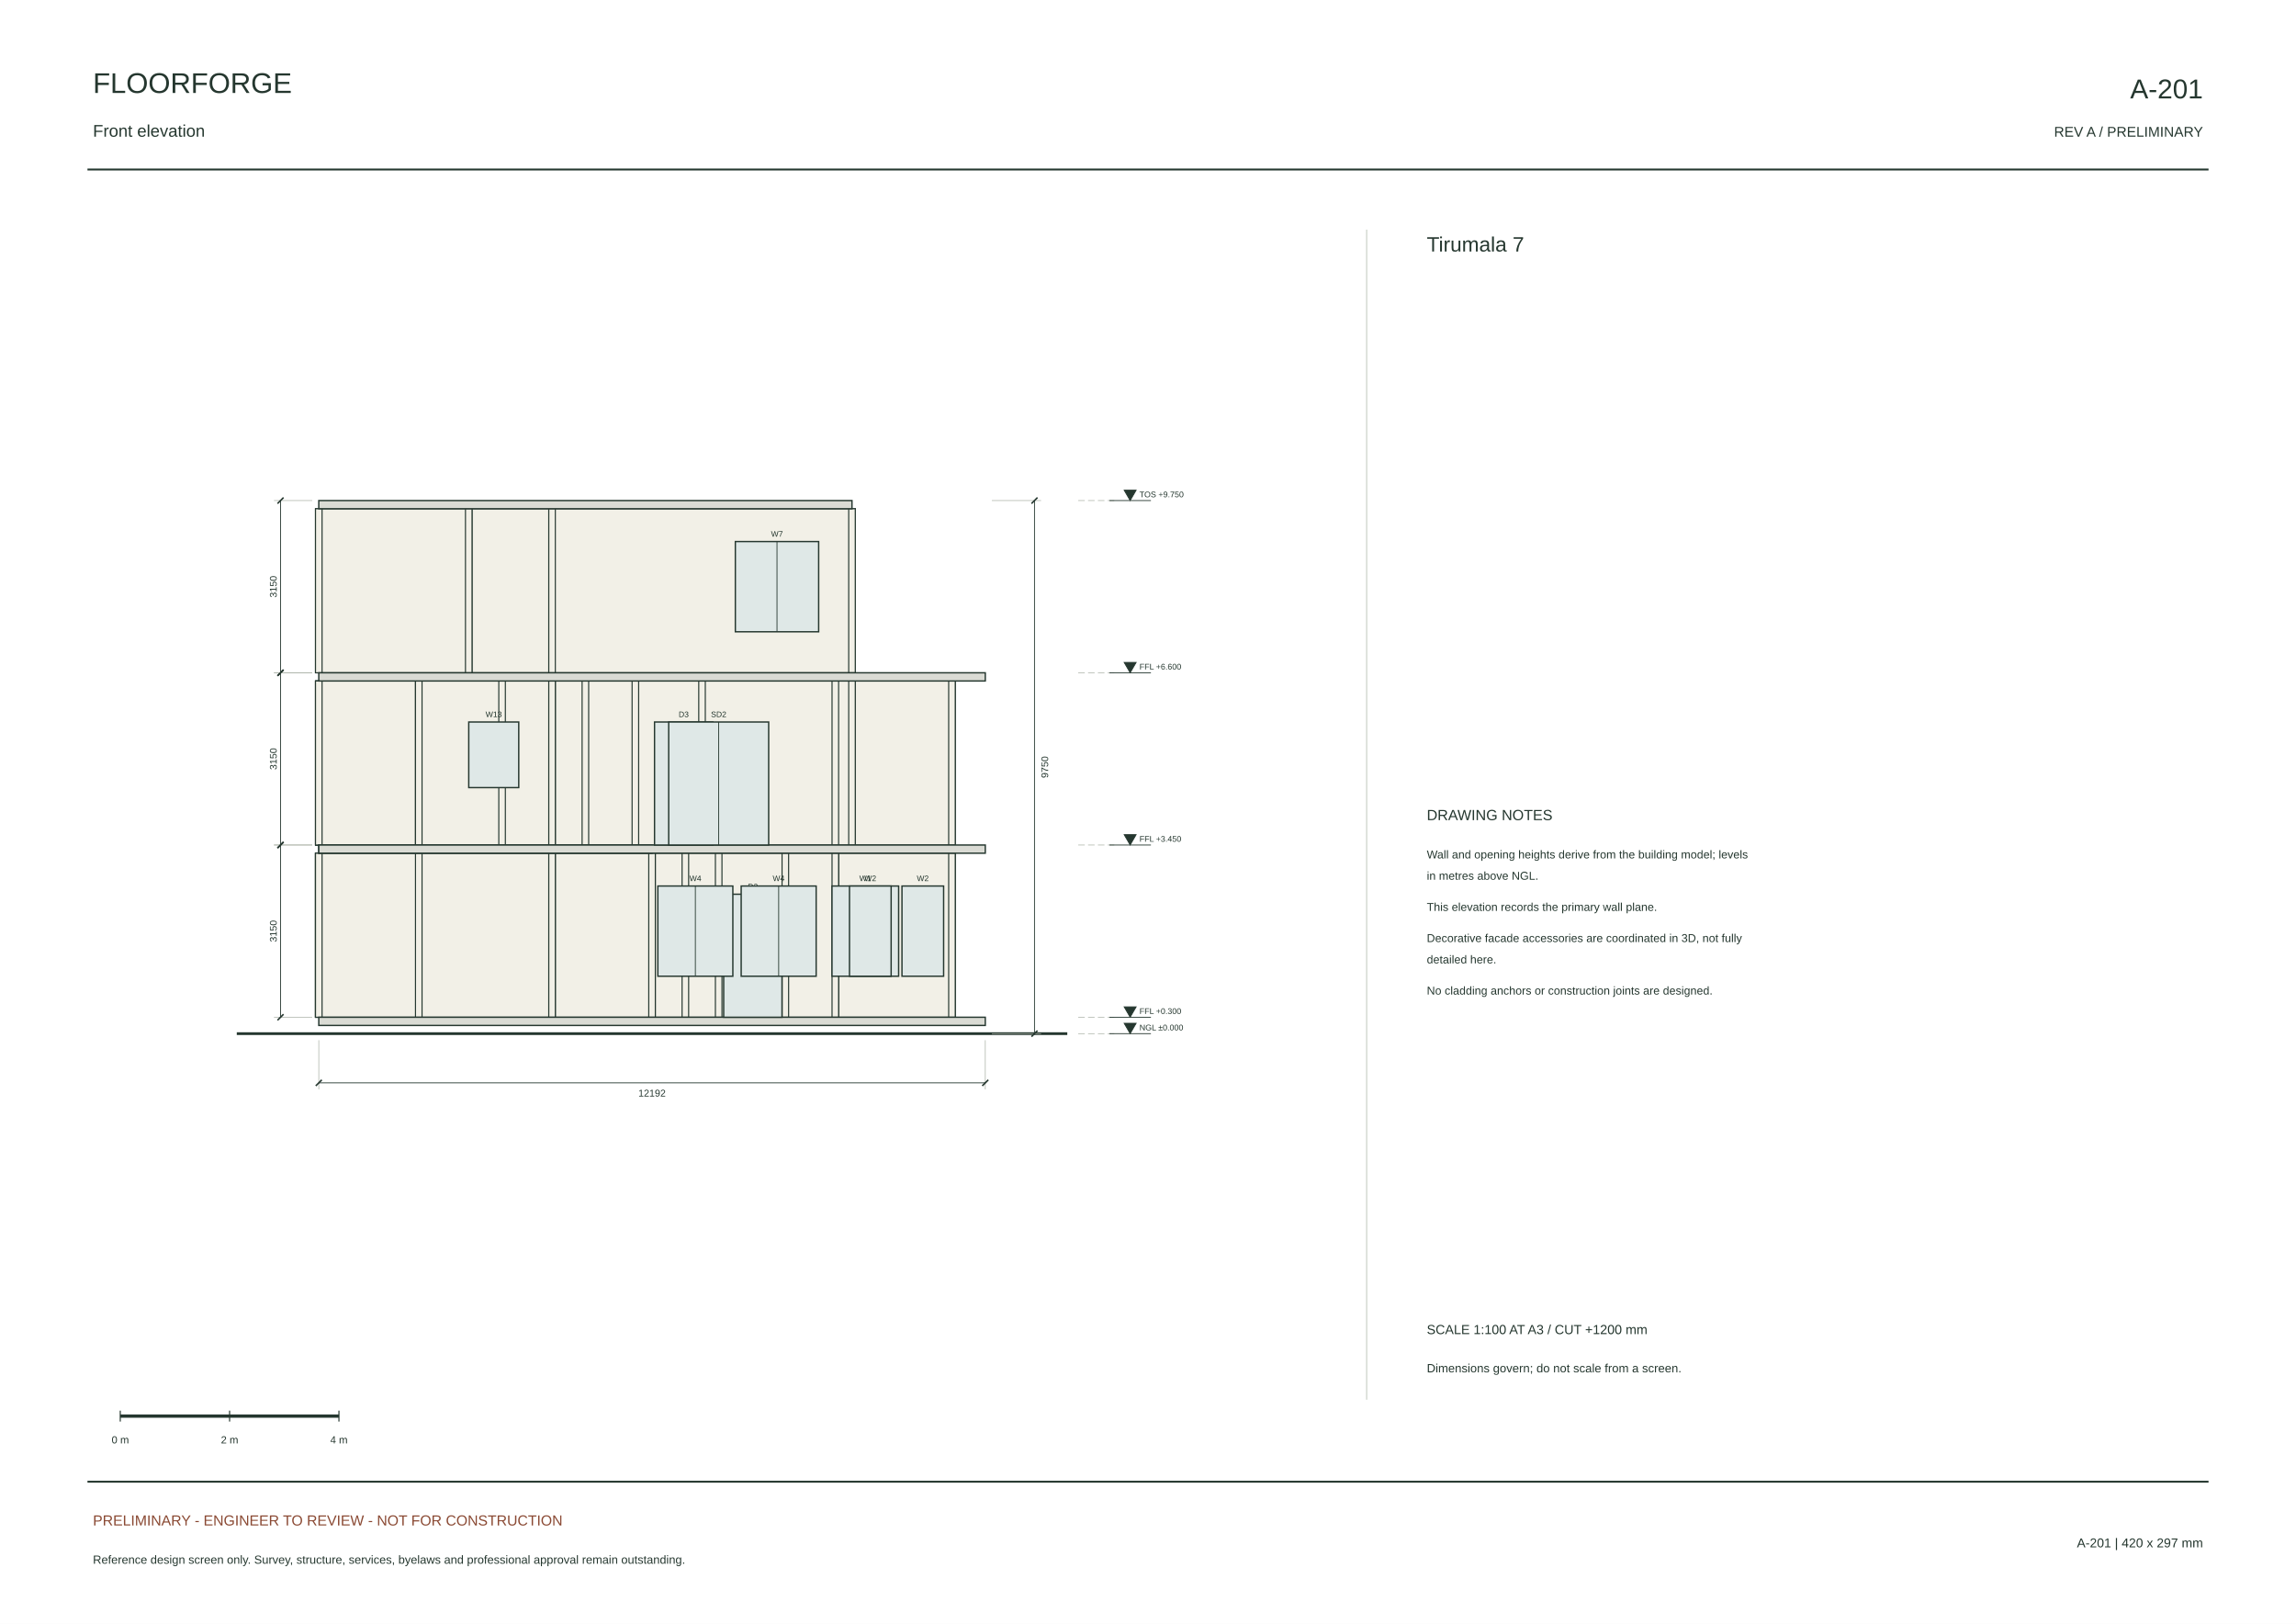
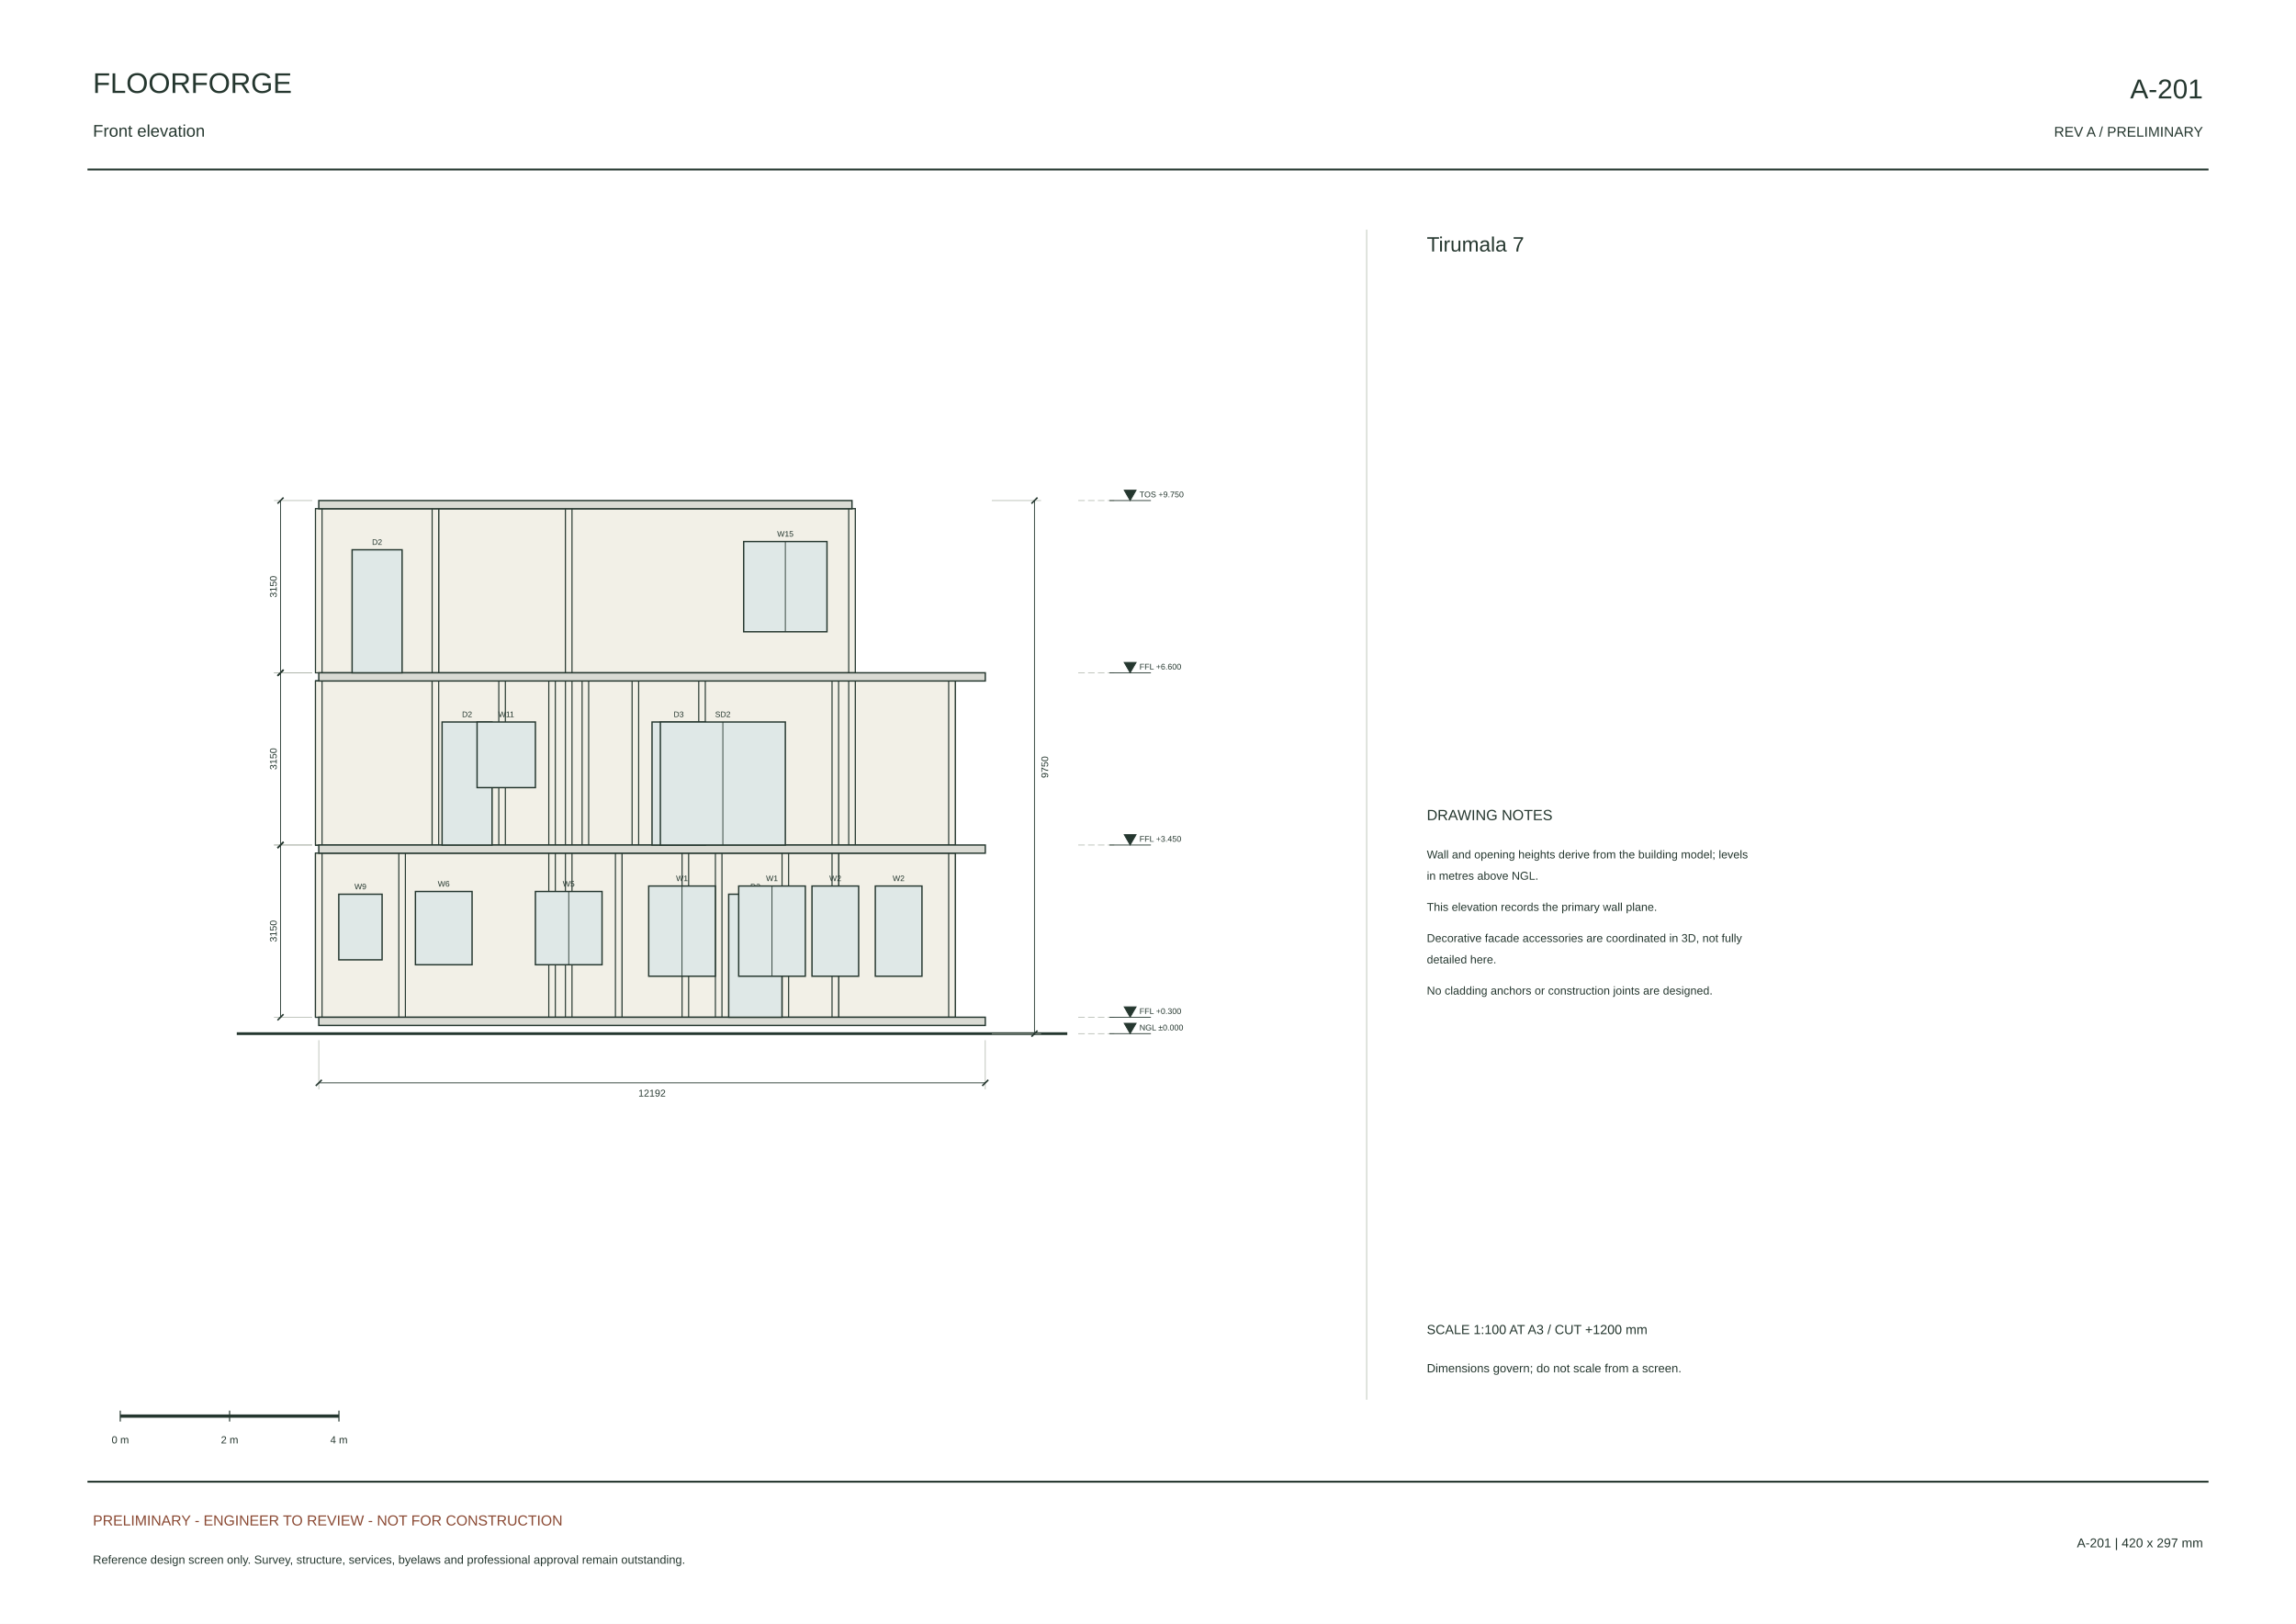
<svg xmlns="http://www.w3.org/2000/svg" width="420mm" height="297mm" viewBox="0 0 420 297">
  <rect width="420" height="297" fill="white" />
  <g font-family="Arial,Helvetica,sans-serif">
    <path d="M 16 31 H 404 M 16 271 H 404" stroke="#25372f" stroke-width=".35" />
    <text x="17" y="17" fill="#25372f" font-size="5.2" text-anchor="start">FLOORFORGE</text>
    <text x="17" y="25" fill="#25372f" font-size="3.1" text-anchor="start">Front elevation</text>
    <text x="403" y="18" fill="#25372f" font-size="5" text-anchor="end">A-201</text>
    <text x="403" y="25" fill="#25372f" font-size="2.6" text-anchor="end">REV A / PRELIMINARY</text>
-     <polygon points="57.715,186.05 174.739,186.05 174.739,156.05 57.715,156.05" fill="#f2f0e7" stroke="#25372f" stroke-width="0.2" />
+     <polygon points="100.387,186.05 174.739,186.05 174.739,156.05 100.387,156.05" fill="#f2f0e7" stroke="#25372f" stroke-width="0.2" />
    <polygon points="57.715,186.05 101.587,186.05 101.587,156.05 57.715,156.05" fill="#f2f0e7" stroke="#25372f" stroke-width="0.2" />
    <polygon points="124.771,186.05 144.259,186.05 144.259,156.05 124.771,156.05" fill="#f2f0e7" stroke="#25372f" stroke-width="0.2" />
    <polygon points="100.387,186.05 125.971,186.05 125.971,156.05 100.387,156.05" fill="#f2f0e7" stroke="#25372f" stroke-width="0.2" />
    <polygon points="130.867,186.05 174.739,186.05 174.739,156.05 130.867,156.05" fill="#f2f0e7" stroke="#25372f" stroke-width="0.2" />
    <polygon points="57.715,186.05 101.587,186.05 101.587,156.05 57.715,156.05" fill="#f2f0e7" stroke="#25372f" stroke-width="0.2" />
    <polygon points="130.867,186.05 174.739,186.05 174.739,156.05 130.867,156.05" fill="#f2f0e7" stroke="#25372f" stroke-width="0.2" />
-     <polygon points="100.387,186.05 153.403,186.05 153.403,156.05 100.387,156.05" fill="#f2f0e7" stroke="#25372f" stroke-width="0.2" />
-     <polygon points="57.715,186.05 77.203,186.05 77.203,156.05 57.715,156.05" fill="#f2f0e7" stroke="#25372f" stroke-width="0.2" />
-     <polygon points="100.387,186.05 153.403,186.05 153.403,156.05 100.387,156.05" fill="#f2f0e7" stroke="#25372f" stroke-width="0.2" />
-     <polygon points="57.715,186.05 77.203,186.05 77.203,156.05 57.715,156.05" fill="#f2f0e7" stroke="#25372f" stroke-width="0.2" />
-     <polygon points="57.715,186.05 119.875,186.05 119.875,156.05 57.715,156.05" fill="#f2f0e7" stroke="#25372f" stroke-width="0.2" />
+     <polygon points="103.435,186.05 153.403,186.05 153.403,156.05 103.435,156.05" fill="#f2f0e7" stroke="#25372f" stroke-width="0.2" />
+     <polygon points="57.715,186.05 74.155,186.05 74.155,156.05 57.715,156.05" fill="#f2f0e7" stroke="#25372f" stroke-width="0.2" />
+     <polygon points="103.435,186.05 153.403,186.05 153.403,156.05 103.435,156.05" fill="#f2f0e7" stroke="#25372f" stroke-width="0.2" />
+     <polygon points="57.715,186.05 74.155,186.05 74.155,156.05 57.715,156.05" fill="#f2f0e7" stroke="#25372f" stroke-width="0.2" />
+     <polygon points="57.715,186.05 113.779,186.05 113.779,156.05 57.715,156.05" fill="#f2f0e7" stroke="#25372f" stroke-width="0.2" />
    <polygon points="173.539,186.05 174.739,186.05 174.739,156.05 173.539,156.05" fill="#f2f0e7" stroke="#25372f" stroke-width="0.2" />
    <polygon points="152.203,186.05 153.403,186.05 153.403,156.05 152.203,156.05" fill="#f2f0e7" stroke="#25372f" stroke-width="0.2" />
    <polygon points="143.059,186.05 144.259,186.05 144.259,156.05 143.059,156.05" fill="#f2f0e7" stroke="#25372f" stroke-width="0.2" />
    <polygon points="130.867,186.05 132.067,186.05 132.067,156.05 130.867,156.05" fill="#f2f0e7" stroke="#25372f" stroke-width="0.2" />
    <polygon points="124.771,186.05 125.971,186.05 125.971,156.05 124.771,156.05" fill="#f2f0e7" stroke="#25372f" stroke-width="0.2" />
-     <polygon points="118.675,186.05 119.875,186.05 119.875,156.05 118.675,156.05" fill="#f2f0e7" stroke="#25372f" stroke-width="0.2" />
+     <polygon points="112.579,186.05 113.779,186.05 113.779,156.05 112.579,156.05" fill="#f2f0e7" stroke="#25372f" stroke-width="0.2" />
+     <polygon points="103.435,186.05 104.635,186.05 104.635,156.05 103.435,156.05" fill="#f2f0e7" stroke="#25372f" stroke-width="0.2" />
    <polygon points="100.387,186.05 101.587,186.05 101.587,156.05 100.387,156.05" fill="#f2f0e7" stroke="#25372f" stroke-width="0.2" />
-     <polygon points="100.387,186.05 101.587,186.05 101.587,156.05 100.387,156.05" fill="#f2f0e7" stroke="#25372f" stroke-width="0.2" />
-     <polygon points="76.003,186.05 77.203,186.05 77.203,156.05 76.003,156.05" fill="#f2f0e7" stroke="#25372f" stroke-width="0.2" />
+     <polygon points="72.955,186.05 74.155,186.05 74.155,156.05 72.955,156.05" fill="#f2f0e7" stroke="#25372f" stroke-width="0.2" />
    <polygon points="57.715,186.05 58.915,186.05 58.915,156.05 57.715,156.05" fill="#f2f0e7" stroke="#25372f" stroke-width="0.2" />
    <polygon points="100.387,154.55 174.739,154.55 174.739,124.55 100.387,124.55" fill="#f2f0e7" stroke="#25372f" stroke-width="0.2" />
-     <polygon points="57.715,154.55 101.587,154.55 101.587,124.55 57.715,124.55" fill="#f2f0e7" stroke="#25372f" stroke-width="0.2" />
-     <polygon points="100.387,154.55 129.019,154.55 129.019,124.55 100.387,124.55" fill="#f2f0e7" stroke="#25372f" stroke-width="0.2" />
+     <polygon points="57.715,154.55 92.443,154.55 92.443,124.55 57.715,124.55" fill="#f2f0e7" stroke="#25372f" stroke-width="0.2" />
+     <polygon points="91.243,154.55 129.019,154.55 129.019,124.55 91.243,124.55" fill="#f2f0e7" stroke="#25372f" stroke-width="0.2" />
    <polygon points="106.483,154.55 129.019,154.55 129.019,124.55 106.483,124.55" fill="#f2f0e7" stroke="#25372f" stroke-width="0.2" />
    <polygon points="57.715,154.55 92.443,154.55 92.443,124.55 57.715,124.55" fill="#f2f0e7" stroke="#25372f" stroke-width="0.2" />
    <polygon points="127.819,154.55 174.739,154.55 174.739,124.55 127.819,124.55" fill="#f2f0e7" stroke="#25372f" stroke-width="0.2" />
    <polygon points="115.627,154.55 156.451,154.55 156.451,124.55 115.627,124.55" fill="#f2f0e7" stroke="#25372f" stroke-width="0.2" />
-     <polygon points="57.715,154.55 101.587,154.55 101.587,124.55 57.715,124.55" fill="#f2f0e7" stroke="#25372f" stroke-width="0.2" />
-     <polygon points="76.003,154.55 156.451,154.55 156.451,124.55 76.003,124.55" fill="#f2f0e7" stroke="#25372f" stroke-width="0.2" />
+     <polygon points="57.715,154.55 80.251,154.55 80.251,124.55 57.715,124.55" fill="#f2f0e7" stroke="#25372f" stroke-width="0.2" />
+     <polygon points="79.051,154.55 104.635,154.55 104.635,124.55 79.051,124.55" fill="#f2f0e7" stroke="#25372f" stroke-width="0.2" />
+     <polygon points="79.051,154.55 156.451,154.55 156.451,124.55 79.051,124.55" fill="#f2f0e7" stroke="#25372f" stroke-width="0.2" />
    <polygon points="173.539,154.55 174.739,154.55 174.739,124.55 173.539,124.55" fill="#f2f0e7" stroke="#25372f" stroke-width="0.2" />
    <polygon points="155.251,154.55 156.451,154.55 156.451,124.55 155.251,124.55" fill="#f2f0e7" stroke="#25372f" stroke-width="0.2" />
    <polygon points="152.203,154.55 153.403,154.55 153.403,124.55 152.203,124.55" fill="#f2f0e7" stroke="#25372f" stroke-width="0.2" />
    <polygon points="127.819,154.55 129.019,154.55 129.019,124.55 127.819,124.55" fill="#f2f0e7" stroke="#25372f" stroke-width="0.2" />
    <polygon points="115.627,154.55 116.827,154.55 116.827,124.55 115.627,124.55" fill="#f2f0e7" stroke="#25372f" stroke-width="0.2" />
    <polygon points="106.483,154.55 107.683,154.55 107.683,124.55 106.483,124.55" fill="#f2f0e7" stroke="#25372f" stroke-width="0.2" />
-     <polygon points="100.387,154.55 101.587,154.55 101.587,124.55 100.387,124.55" fill="#f2f0e7" stroke="#25372f" stroke-width="0.2" />
+     <polygon points="103.435,154.55 104.635,154.55 104.635,124.55 103.435,124.55" fill="#f2f0e7" stroke="#25372f" stroke-width="0.2" />
    <polygon points="100.387,154.55 101.587,154.55 101.587,124.55 100.387,124.55" fill="#f2f0e7" stroke="#25372f" stroke-width="0.2" />
    <polygon points="91.243,154.55 92.443,154.55 92.443,124.55 91.243,124.55" fill="#f2f0e7" stroke="#25372f" stroke-width="0.2" />
-     <polygon points="76.003,154.55 77.203,154.55 77.203,124.55 76.003,124.55" fill="#f2f0e7" stroke="#25372f" stroke-width="0.2" />
+     <polygon points="79.051,154.55 80.251,154.55 80.251,124.55 79.051,124.55" fill="#f2f0e7" stroke="#25372f" stroke-width="0.2" />
    <polygon points="57.715,154.55 58.915,154.55 58.915,124.55 57.715,124.55" fill="#f2f0e7" stroke="#25372f" stroke-width="0.2" />
-     <polygon points="100.387,123.05 156.451,123.05 156.451,93.05 100.387,93.05" fill="#f2f0e7" stroke="#25372f" stroke-width="0.2" />
-     <polygon points="57.715,123.05 101.587,123.05 101.587,93.05 57.715,93.05" fill="#f2f0e7" stroke="#25372f" stroke-width="0.2" />
-     <polygon points="85.147,123.05 101.587,123.05 101.587,93.05 85.147,93.05" fill="#f2f0e7" stroke="#25372f" stroke-width="0.2" />
-     <polygon points="100.387,123.05 156.451,123.05 156.451,93.05 100.387,93.05" fill="#f2f0e7" stroke="#25372f" stroke-width="0.2" />
-     <polygon points="57.715,123.05 86.347,123.05 86.347,93.05 57.715,93.05" fill="#f2f0e7" stroke="#25372f" stroke-width="0.2" />
+     <polygon points="103.435,123.05 156.451,123.05 156.451,93.05 103.435,93.05" fill="#f2f0e7" stroke="#25372f" stroke-width="0.2" />
+     <polygon points="57.715,123.05 104.635,123.05 104.635,93.05 57.715,93.05" fill="#f2f0e7" stroke="#25372f" stroke-width="0.2" />
+     <polygon points="79.051,123.05 104.635,123.05 104.635,93.05 79.051,93.05" fill="#f2f0e7" stroke="#25372f" stroke-width="0.2" />
+     <polygon points="103.435,123.05 156.451,123.05 156.451,93.05 103.435,93.05" fill="#f2f0e7" stroke="#25372f" stroke-width="0.2" />
+     <polygon points="57.715,123.05 80.251,123.05 80.251,93.05 57.715,93.05" fill="#f2f0e7" stroke="#25372f" stroke-width="0.2" />
    <polygon points="155.251,123.05 156.451,123.05 156.451,93.05 155.251,93.05" fill="#f2f0e7" stroke="#25372f" stroke-width="0.2" />
-     <polygon points="100.387,123.05 101.587,123.05 101.587,93.05 100.387,93.05" fill="#f2f0e7" stroke="#25372f" stroke-width="0.2" />
-     <polygon points="85.147,123.05 86.347,123.05 86.347,93.05 85.147,93.05" fill="#f2f0e7" stroke="#25372f" stroke-width="0.2" />
+     <polygon points="103.435,123.05 104.635,123.05 104.635,93.05 103.435,93.05" fill="#f2f0e7" stroke="#25372f" stroke-width="0.2" />
+     <polygon points="79.051,123.05 80.251,123.05 80.251,93.05 79.051,93.05" fill="#f2f0e7" stroke="#25372f" stroke-width="0.2" />
    <polygon points="57.715,123.05 58.915,123.05 58.915,93.05 57.715,93.05" fill="#f2f0e7" stroke="#25372f" stroke-width="0.2" />
    <polygon points="58.315,187.55 180.235,187.55 180.235,186.05 58.315,186.05" fill="#dadbd4" stroke="#25372f" stroke-width="0.25" />
-     <polygon points="58.315,156.05 119.275,156.05 119.275,154.55 58.315,154.55" fill="#dadbd4" stroke="#25372f" stroke-width="0.25" />
    <polygon points="58.315,156.05 180.235,156.05 180.235,154.55 58.315,154.55" fill="#dadbd4" stroke="#25372f" stroke-width="0.25" />
    <polygon points="58.315,124.55 180.235,124.55 180.235,123.05 58.315,123.05" fill="#dadbd4" stroke="#25372f" stroke-width="0.25" />
    <polygon points="58.315,93.05 155.851,93.05 155.851,91.55 58.315,91.55" fill="#dadbd4" stroke="#25372f" stroke-width="0.25" />
    <path d="M 43.315 189.05 L 195.235 189.05" fill="none" stroke="#25372f" stroke-width="0.5" />
-     <polygon points="132.381,186.05 143.049,186.05 143.049,163.55 132.381,163.55" fill="#dfe8e7" stroke="#25372f" stroke-width="0.25" />
-     <text x="137.715" y="162.65" fill="#25372f" font-size="1.45" text-anchor="middle">D3</text>
-     <polygon points="152.193,178.55 164.385,178.55 164.385,162.05 152.193,162.05" fill="#dfe8e7" stroke="#25372f" stroke-width="0.25" />
-     <path d="M 158.289 178.55 L 158.289 162.05" fill="none" stroke="#25372f" stroke-width="0.15" />
-     <text x="158.289" y="161.15" fill="#25372f" font-size="1.45" text-anchor="middle">W1</text>
-     <polygon points="164.995,178.55 172.615,178.55 172.615,162.05 164.995,162.05" fill="#dfe8e7" stroke="#25372f" stroke-width="0.25" />
-     <text x="168.805" y="161.15" fill="#25372f" font-size="1.45" text-anchor="middle">W2</text>
-     <polygon points="155.394,178.55 163.014,178.55 163.014,162.05 155.394,162.05" fill="#dfe8e7" stroke="#25372f" stroke-width="0.25" />
-     <text x="159.204" y="161.15" fill="#25372f" font-size="1.45" text-anchor="middle">W2</text>
-     <polygon points="135.582,178.55 149.298,178.55 149.298,162.05 135.582,162.05" fill="#dfe8e7" stroke="#25372f" stroke-width="0.25" />
-     <path d="M 142.44 178.55 L 142.44 162.05" fill="none" stroke="#25372f" stroke-width="0.15" />
-     <text x="142.44" y="161.15" fill="#25372f" font-size="1.45" text-anchor="middle">W4</text>
-     <polygon points="120.342,178.55 134.058,178.55 134.058,162.05 120.342,162.05" fill="#dfe8e7" stroke="#25372f" stroke-width="0.25" />
-     <path d="M 127.2 178.55 L 127.2 162.05" fill="none" stroke="#25372f" stroke-width="0.15" />
-     <text x="127.2" y="161.15" fill="#25372f" font-size="1.45" text-anchor="middle">W4</text>
-     <polygon points="119.732,154.55 130.4,154.55 130.4,132.05 119.732,132.05" fill="#dfe8e7" stroke="#25372f" stroke-width="0.25" />
-     <text x="125.066" y="131.15" fill="#25372f" font-size="1.45" text-anchor="middle">D3</text>
-     <polygon points="122.323,154.55 140.611,154.55 140.611,132.05 122.323,132.05" fill="#dfe8e7" stroke="#25372f" stroke-width="0.25" />
-     <path d="M 131.467 154.55 L 131.467 132.05" fill="none" stroke="#25372f" stroke-width="0.15" />
-     <text x="131.467" y="131.15" fill="#25372f" font-size="1.45" text-anchor="middle">SD2</text>
-     <polygon points="85.747,144.05 94.891,144.05 94.891,132.05 85.747,132.05" fill="#dfe8e7" stroke="#25372f" stroke-width="0.25" />
-     <text x="90.319" y="131.15" fill="#25372f" font-size="1.45" text-anchor="middle">W13</text>
-     <polygon points="134.515,115.55 149.755,115.55 149.755,99.05 134.515,99.05" fill="#dfe8e7" stroke="#25372f" stroke-width="0.25" />
-     <path d="M 142.135 115.55 L 142.135 99.05" fill="none" stroke="#25372f" stroke-width="0.15" />
-     <text x="142.135" y="98.15" fill="#25372f" font-size="1.45" text-anchor="middle">W7</text>
+     <polygon points="133.296,186.05 143.049,186.05 143.049,163.55 133.296,163.55" fill="#dfe8e7" stroke="#25372f" stroke-width="0.25" />
+     <text x="138.173" y="162.65" fill="#25372f" font-size="1.45" text-anchor="middle">D3</text>
+     <polygon points="160.118,178.55 168.653,178.55 168.653,162.05 160.118,162.05" fill="#dfe8e7" stroke="#25372f" stroke-width="0.25" />
+     <text x="164.385" y="161.15" fill="#25372f" font-size="1.45" text-anchor="middle">W2</text>
+     <polygon points="148.536,178.55 157.07,178.55 157.07,162.05 148.536,162.05" fill="#dfe8e7" stroke="#25372f" stroke-width="0.25" />
+     <text x="152.803" y="161.15" fill="#25372f" font-size="1.45" text-anchor="middle">W2</text>
+     <polygon points="135.125,178.55 147.317,178.55 147.317,162.05 135.125,162.05" fill="#dfe8e7" stroke="#25372f" stroke-width="0.25" />
+     <path d="M 141.221 178.55 L 141.221 162.05" fill="none" stroke="#25372f" stroke-width="0.15" />
+     <text x="141.221" y="161.15" fill="#25372f" font-size="1.45" text-anchor="middle">W1</text>
+     <polygon points="118.665,178.55 130.857,178.55 130.857,162.05 118.665,162.05" fill="#dfe8e7" stroke="#25372f" stroke-width="0.25" />
+     <path d="M 124.761 178.55 L 124.761 162.05" fill="none" stroke="#25372f" stroke-width="0.15" />
+     <text x="124.761" y="161.15" fill="#25372f" font-size="1.45" text-anchor="middle">W1</text>
+     <polygon points="97.939,176.45 110.131,176.45 110.131,163.05 97.939,163.05" fill="#dfe8e7" stroke="#25372f" stroke-width="0.25" />
+     <path d="M 104.035 176.45 L 104.035 163.05" fill="none" stroke="#25372f" stroke-width="0.15" />
+     <text x="104.035" y="162.15" fill="#25372f" font-size="1.45" text-anchor="middle">W5</text>
+     <polygon points="75.993,176.45 86.357,176.45 86.357,163.05 75.993,163.05" fill="#dfe8e7" stroke="#25372f" stroke-width="0.25" />
+     <text x="81.175" y="162.15" fill="#25372f" font-size="1.45" text-anchor="middle">W6</text>
+     <polygon points="61.973,175.55 69.897,175.55 69.897,163.55 61.973,163.55" fill="#dfe8e7" stroke="#25372f" stroke-width="0.25" />
+     <text x="65.935" y="162.65" fill="#25372f" font-size="1.45" text-anchor="middle">W9</text>
+     <polygon points="119.275,154.55 129.029,154.55 129.029,132.05 119.275,132.05" fill="#dfe8e7" stroke="#25372f" stroke-width="0.25" />
+     <text x="124.152" y="131.15" fill="#25372f" font-size="1.45" text-anchor="middle">D3</text>
+     <polygon points="120.799,154.55 143.659,154.55 143.659,132.05 120.799,132.05" fill="#dfe8e7" stroke="#25372f" stroke-width="0.25" />
+     <path d="M 132.229 154.55 L 132.229 132.05" fill="none" stroke="#25372f" stroke-width="0.15" />
+     <text x="132.229" y="131.15" fill="#25372f" font-size="1.45" text-anchor="middle">SD2</text>
+     <polygon points="80.87,154.55 90.014,154.55 90.014,132.05 80.87,132.05" fill="#dfe8e7" stroke="#25372f" stroke-width="0.25" />
+     <text x="85.442" y="131.15" fill="#25372f" font-size="1.45" text-anchor="middle">D2</text>
+     <polygon points="87.271,144.05 97.939,144.05 97.939,132.05 87.271,132.05" fill="#dfe8e7" stroke="#25372f" stroke-width="0.25" />
+     <text x="92.605" y="131.15" fill="#25372f" font-size="1.45" text-anchor="middle">W11</text>
+     <polygon points="64.411,123.05 73.555,123.05 73.555,100.55 64.411,100.55" fill="#dfe8e7" stroke="#25372f" stroke-width="0.25" />
+     <text x="68.983" y="99.65" fill="#25372f" font-size="1.45" text-anchor="middle">D2</text>
+     <polygon points="136.039,115.55 151.279,115.55 151.279,99.05 136.039,99.05" fill="#dfe8e7" stroke="#25372f" stroke-width="0.25" />
+     <path d="M 143.659 115.55 L 143.659 99.05" fill="none" stroke="#25372f" stroke-width="0.15" />
+     <text x="143.659" y="98.15" fill="#25372f" font-size="1.45" text-anchor="middle">W15</text>
    <path d="M 58.315 190.25 L 58.315 199.25" fill="none" stroke="#a8afa4" stroke-width="0.12" />
    <path d="M 180.235 190.25 L 180.235 199.25" fill="none" stroke="#a8afa4" stroke-width="0.12" />
    <path d="M 58.315 198.05 L 180.235 198.05" fill="none" stroke="#25372f" stroke-width="0.15" />
    <path d="M 57.765 198.6 L 58.865 197.5" fill="none" stroke="#25372f" stroke-width="0.28" />
    <path d="M 179.685 198.6 L 180.785 197.5" fill="none" stroke="#25372f" stroke-width="0.28" />
    <text x="119.275" y="200.55" fill="#25372f" font-size="1.8" text-anchor="middle">12192</text>
    <path d="M 181.435 189.05 L 190.435 189.05" fill="none" stroke="#a8afa4" stroke-width="0.12" />
    <path d="M 181.435 91.55 L 190.435 91.55" fill="none" stroke="#a8afa4" stroke-width="0.12" />
    <path d="M 189.235 189.05 L 189.235 91.55" fill="none" stroke="#25372f" stroke-width="0.15" />
    <path d="M 188.685 189.6 L 189.785 188.5" fill="none" stroke="#25372f" stroke-width="0.28" />
    <path d="M 188.685 92.1 L 189.785 91" fill="none" stroke="#25372f" stroke-width="0.28" />
    <text x="191.735" y="140.3" fill="#25372f" font-size="1.8" text-anchor="middle" transform="rotate(-90.0 191.735 140.3)">9750</text>
    <path d="M 57.115 186.05 L 50.115 186.05" fill="none" stroke="#a8afa4" stroke-width="0.12" />
    <path d="M 57.115 154.55 L 50.115 154.55" fill="none" stroke="#a8afa4" stroke-width="0.12" />
    <path d="M 51.315 186.05 L 51.315 154.55" fill="none" stroke="#25372f" stroke-width="0.15" />
    <path d="M 50.765 186.6 L 51.865 185.5" fill="none" stroke="#25372f" stroke-width="0.28" />
    <path d="M 50.765 155.1 L 51.865 154" fill="none" stroke="#25372f" stroke-width="0.28" />
    <text x="50.615" y="170.3" fill="#25372f" font-size="1.8" text-anchor="middle" transform="rotate(-90.0 50.615 170.3)">3150</text>
    <path d="M 57.115 154.55 L 50.115 154.55" fill="none" stroke="#a8afa4" stroke-width="0.12" />
    <path d="M 57.115 123.05 L 50.115 123.05" fill="none" stroke="#a8afa4" stroke-width="0.12" />
    <path d="M 51.315 154.55 L 51.315 123.05" fill="none" stroke="#25372f" stroke-width="0.15" />
    <path d="M 50.765 155.1 L 51.865 154" fill="none" stroke="#25372f" stroke-width="0.28" />
    <path d="M 50.765 123.6 L 51.865 122.5" fill="none" stroke="#25372f" stroke-width="0.28" />
    <text x="50.615" y="138.8" fill="#25372f" font-size="1.8" text-anchor="middle" transform="rotate(-90.0 50.615 138.8)">3150</text>
    <path d="M 57.115 123.05 L 50.115 123.05" fill="none" stroke="#a8afa4" stroke-width="0.12" />
    <path d="M 57.115 91.55 L 50.115 91.55" fill="none" stroke="#a8afa4" stroke-width="0.12" />
    <path d="M 51.315 123.05 L 51.315 91.55" fill="none" stroke="#25372f" stroke-width="0.15" />
    <path d="M 50.765 123.6 L 51.865 122.5" fill="none" stroke="#25372f" stroke-width="0.28" />
    <path d="M 50.765 92.1 L 51.865 91" fill="none" stroke="#25372f" stroke-width="0.28" />
    <text x="50.615" y="107.3" fill="#25372f" font-size="1.8" text-anchor="middle" transform="rotate(-90.0 50.615 107.3)">3150</text>
    <path d="M 197.235 189.05 L 204.235 189.05" fill="none" stroke="#a8afa4" stroke-width="0.12" stroke-dasharray="1.2 .6" />
    <polygon points="205.635,187.15 207.835,187.15 206.735,189.05" fill="#25372f" stroke="#25372f" stroke-width="0.15" />
    <path d="M 202.935 189.05 L 210.535 189.05" fill="none" stroke="#25372f" stroke-width="0.15" />
    <text x="208.435" y="188.45" fill="#25372f" font-size="1.5" text-anchor="start">NGL ±0.000</text>
    <path d="M 197.235 186.05 L 204.235 186.05" fill="none" stroke="#a8afa4" stroke-width="0.12" stroke-dasharray="1.2 .6" />
    <polygon points="205.635,184.15 207.835,184.15 206.735,186.05" fill="#25372f" stroke="#25372f" stroke-width="0.15" />
    <path d="M 202.935 186.05 L 210.535 186.05" fill="none" stroke="#25372f" stroke-width="0.15" />
    <text x="208.435" y="185.45" fill="#25372f" font-size="1.5" text-anchor="start">FFL +0.300</text>
    <path d="M 197.235 154.55 L 204.235 154.55" fill="none" stroke="#a8afa4" stroke-width="0.12" stroke-dasharray="1.2 .6" />
    <polygon points="205.635,152.65 207.835,152.65 206.735,154.55" fill="#25372f" stroke="#25372f" stroke-width="0.15" />
    <path d="M 202.935 154.55 L 210.535 154.55" fill="none" stroke="#25372f" stroke-width="0.15" />
    <text x="208.435" y="153.95" fill="#25372f" font-size="1.5" text-anchor="start">FFL +3.450</text>
    <path d="M 197.235 123.05 L 204.235 123.05" fill="none" stroke="#a8afa4" stroke-width="0.12" stroke-dasharray="1.2 .6" />
    <polygon points="205.635,121.15 207.835,121.15 206.735,123.05" fill="#25372f" stroke="#25372f" stroke-width="0.15" />
    <path d="M 202.935 123.05 L 210.535 123.05" fill="none" stroke="#25372f" stroke-width="0.15" />
    <text x="208.435" y="122.45" fill="#25372f" font-size="1.5" text-anchor="start">FFL +6.600</text>
    <path d="M 197.235 91.55 L 204.235 91.55" fill="none" stroke="#a8afa4" stroke-width="0.12" stroke-dasharray="1.2 .6" />
    <polygon points="205.635,89.65 207.835,89.65 206.735,91.55" fill="#25372f" stroke="#25372f" stroke-width="0.15" />
    <path d="M 202.935 91.55 L 210.535 91.55" fill="none" stroke="#25372f" stroke-width="0.15" />
    <text x="208.435" y="90.95" fill="#25372f" font-size="1.5" text-anchor="start">TOS +9.750</text>
    <path d="M 250 42 V 256" stroke="#c9d0c7" stroke-width=".2" />
    <text x="261" y="46" fill="#25372f" font-size="3.8" text-anchor="start">Tirumala 7</text>
    <text x="261" y="150" fill="#25372f" font-size="2.7" text-anchor="start">DRAWING NOTES</text>
    <text x="261" y="157" fill="#25372f" font-size="2.1" text-anchor="start">Wall and opening heights derive from the building model; levels</text>
    <text x="261" y="160.9" fill="#25372f" font-size="2.1" text-anchor="start">in metres above NGL.</text>
    <text x="261" y="166.6" fill="#25372f" font-size="2.1" text-anchor="start">This elevation records the primary wall plane.</text>
    <text x="261" y="172.3" fill="#25372f" font-size="2.1" text-anchor="start">Decorative facade accessories are coordinated in 3D, not fully</text>
    <text x="261" y="176.2" fill="#25372f" font-size="2.1" text-anchor="start">detailed here.</text>
    <text x="261" y="181.9" fill="#25372f" font-size="2.1" text-anchor="start">No cladding anchors or construction joints are designed.</text>
    <text x="261" y="244" fill="#25372f" font-size="2.4" text-anchor="start">SCALE 1:100 AT A3 / CUT +1200 mm</text>
    <text x="261" y="251" fill="#25372f" font-size="2.2" text-anchor="start">Dimensions govern; do not scale from a screen.</text>
    <path d="M 22 259 H 62.0" stroke="#25372f" stroke-width=".6" />
    <path d="M 22.0 258 V 260" stroke="#25372f" stroke-width=".2" />
    <text x="22" y="264" fill="#25372f" font-size="1.9" text-anchor="middle">0 m</text>
    <path d="M 42.0 258 V 260" stroke="#25372f" stroke-width=".2" />
    <text x="42" y="264" fill="#25372f" font-size="1.9" text-anchor="middle">2 m</text>
    <path d="M 62.0 258 V 260" stroke="#25372f" stroke-width=".2" />
    <text x="62" y="264" fill="#25372f" font-size="1.9" text-anchor="middle">4 m</text>
    <text x="17" y="279" fill="#8a4933" font-size="2.65" text-anchor="start">PRELIMINARY - ENGINEER TO REVIEW - NOT FOR CONSTRUCTION</text>
    <text x="17" y="286" fill="#25372f" font-size="2.15" text-anchor="start">Reference design screen only. Survey, structure, services, byelaws and professional approval remain outstanding.</text>
    <text x="403" y="283" fill="#25372f" font-size="2.35" text-anchor="end">A-201  |  420 x 297 mm</text>
  </g>
</svg>
